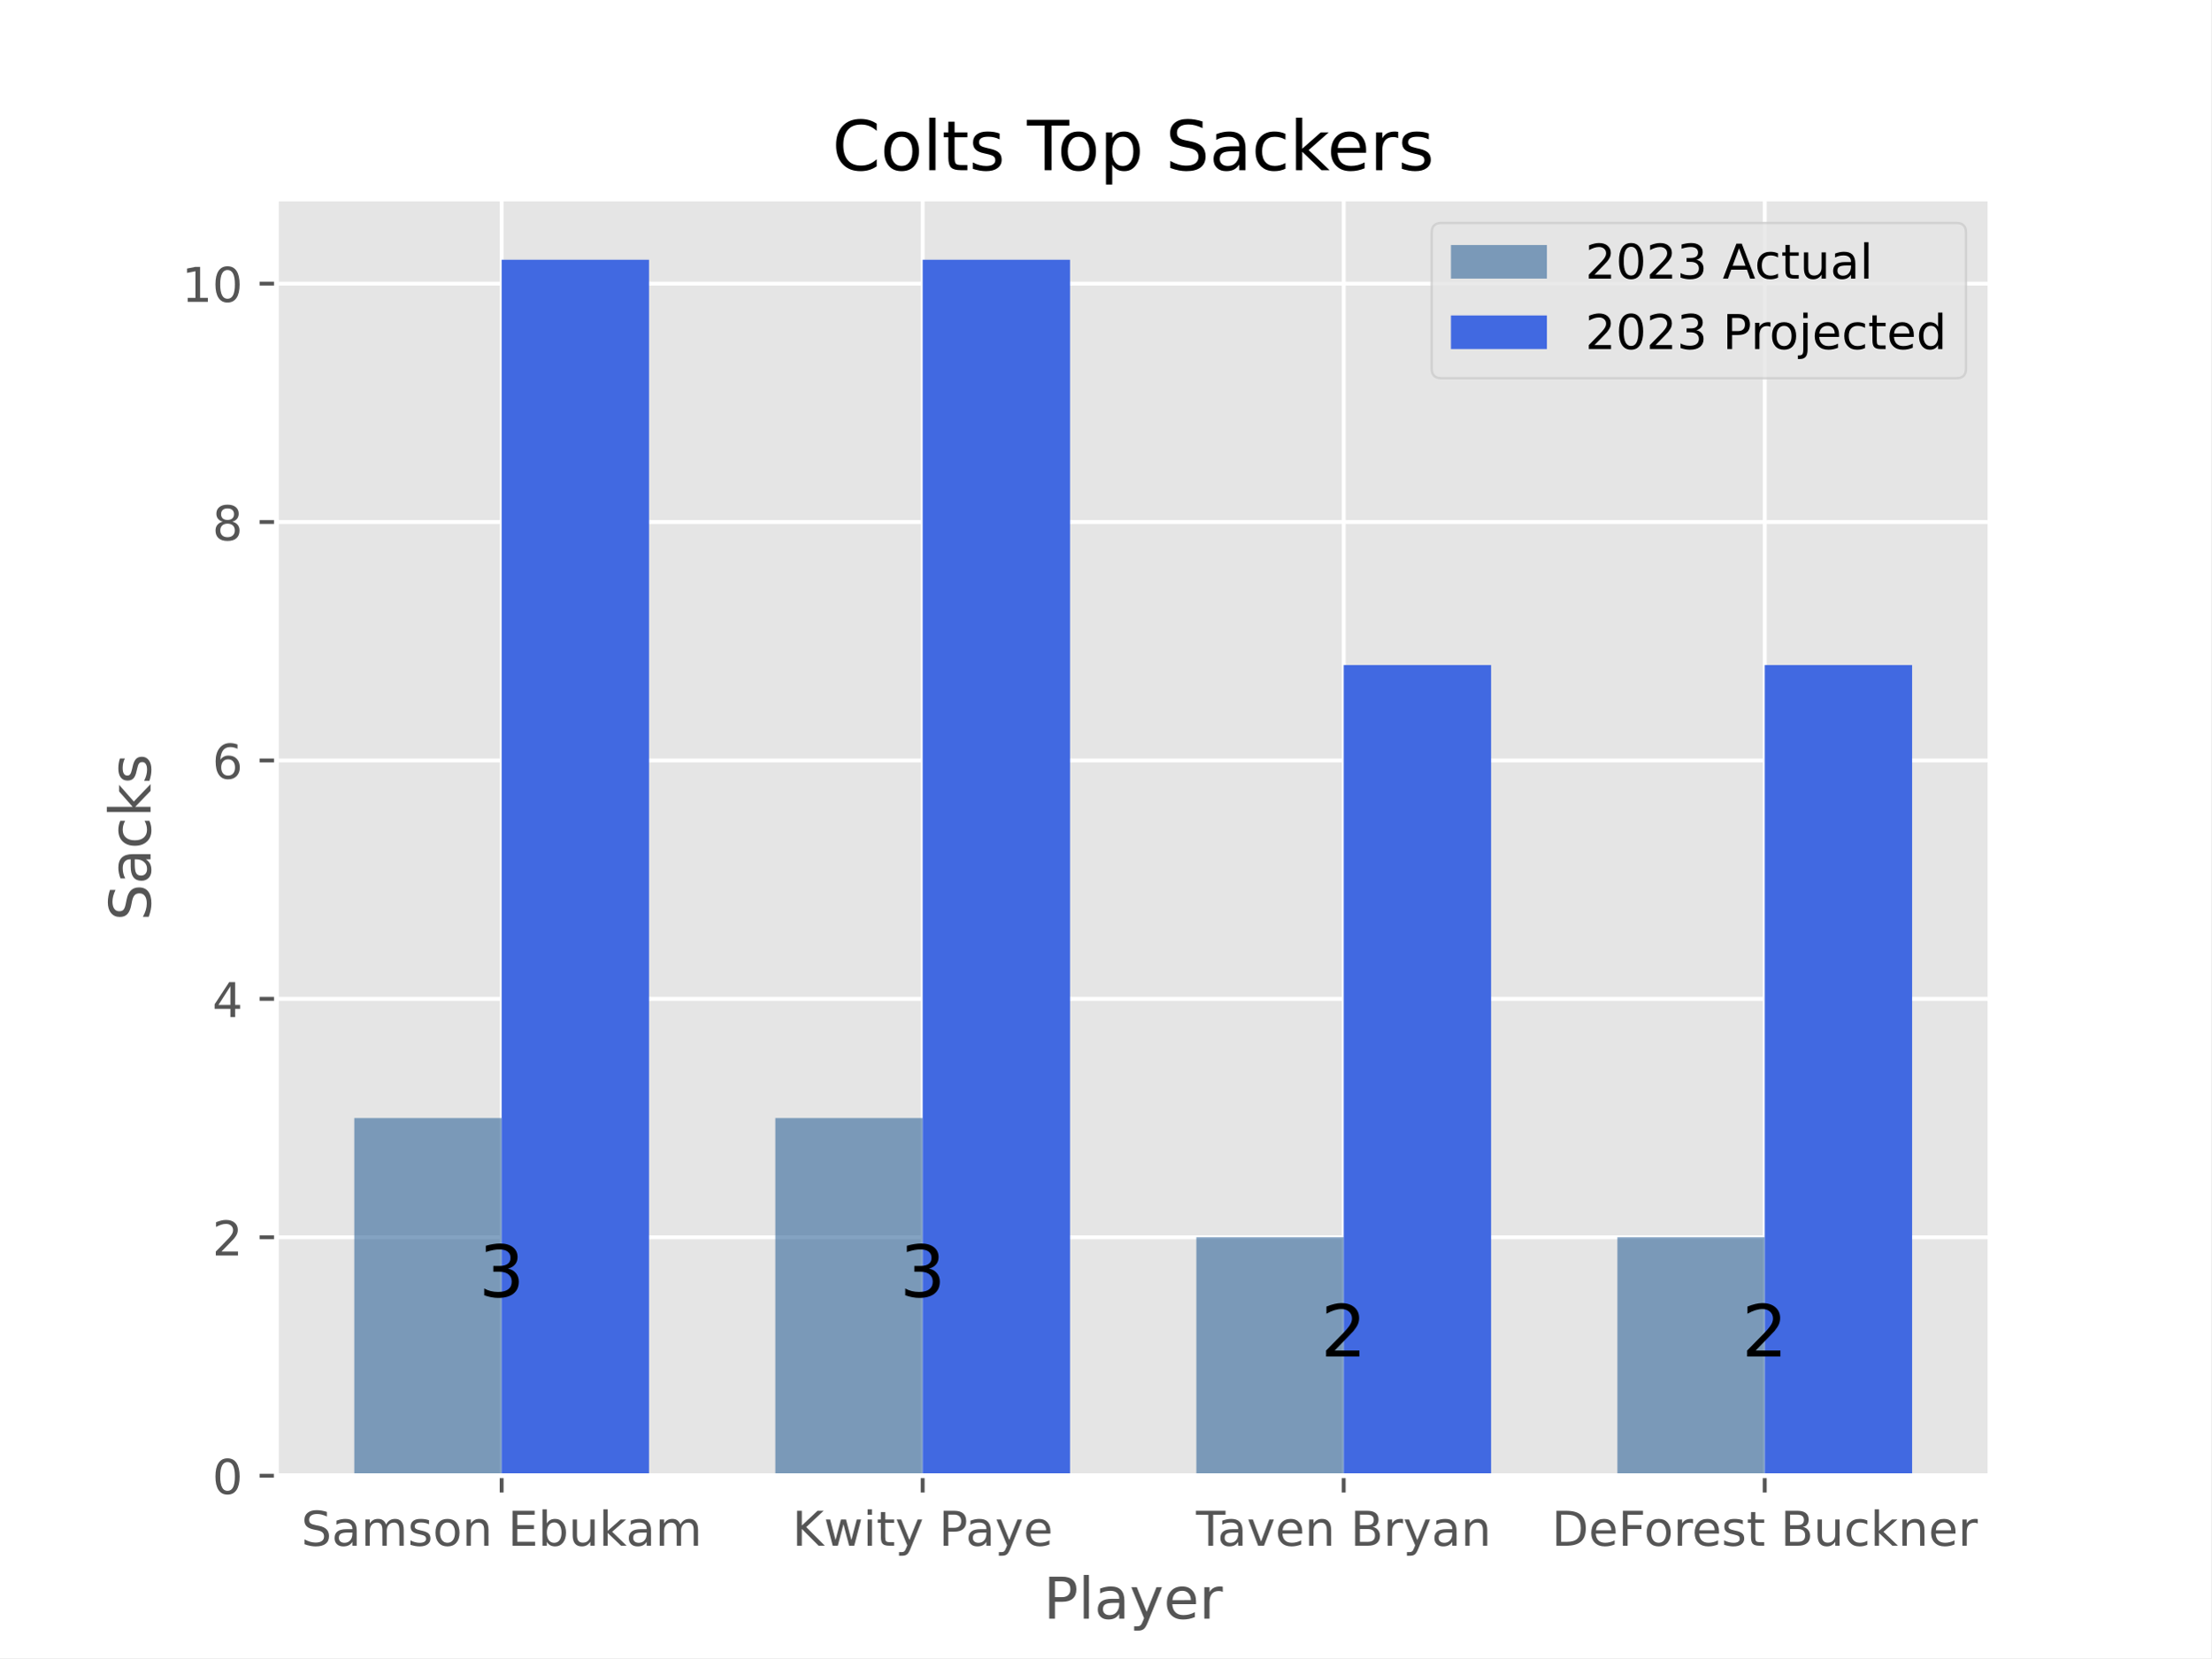
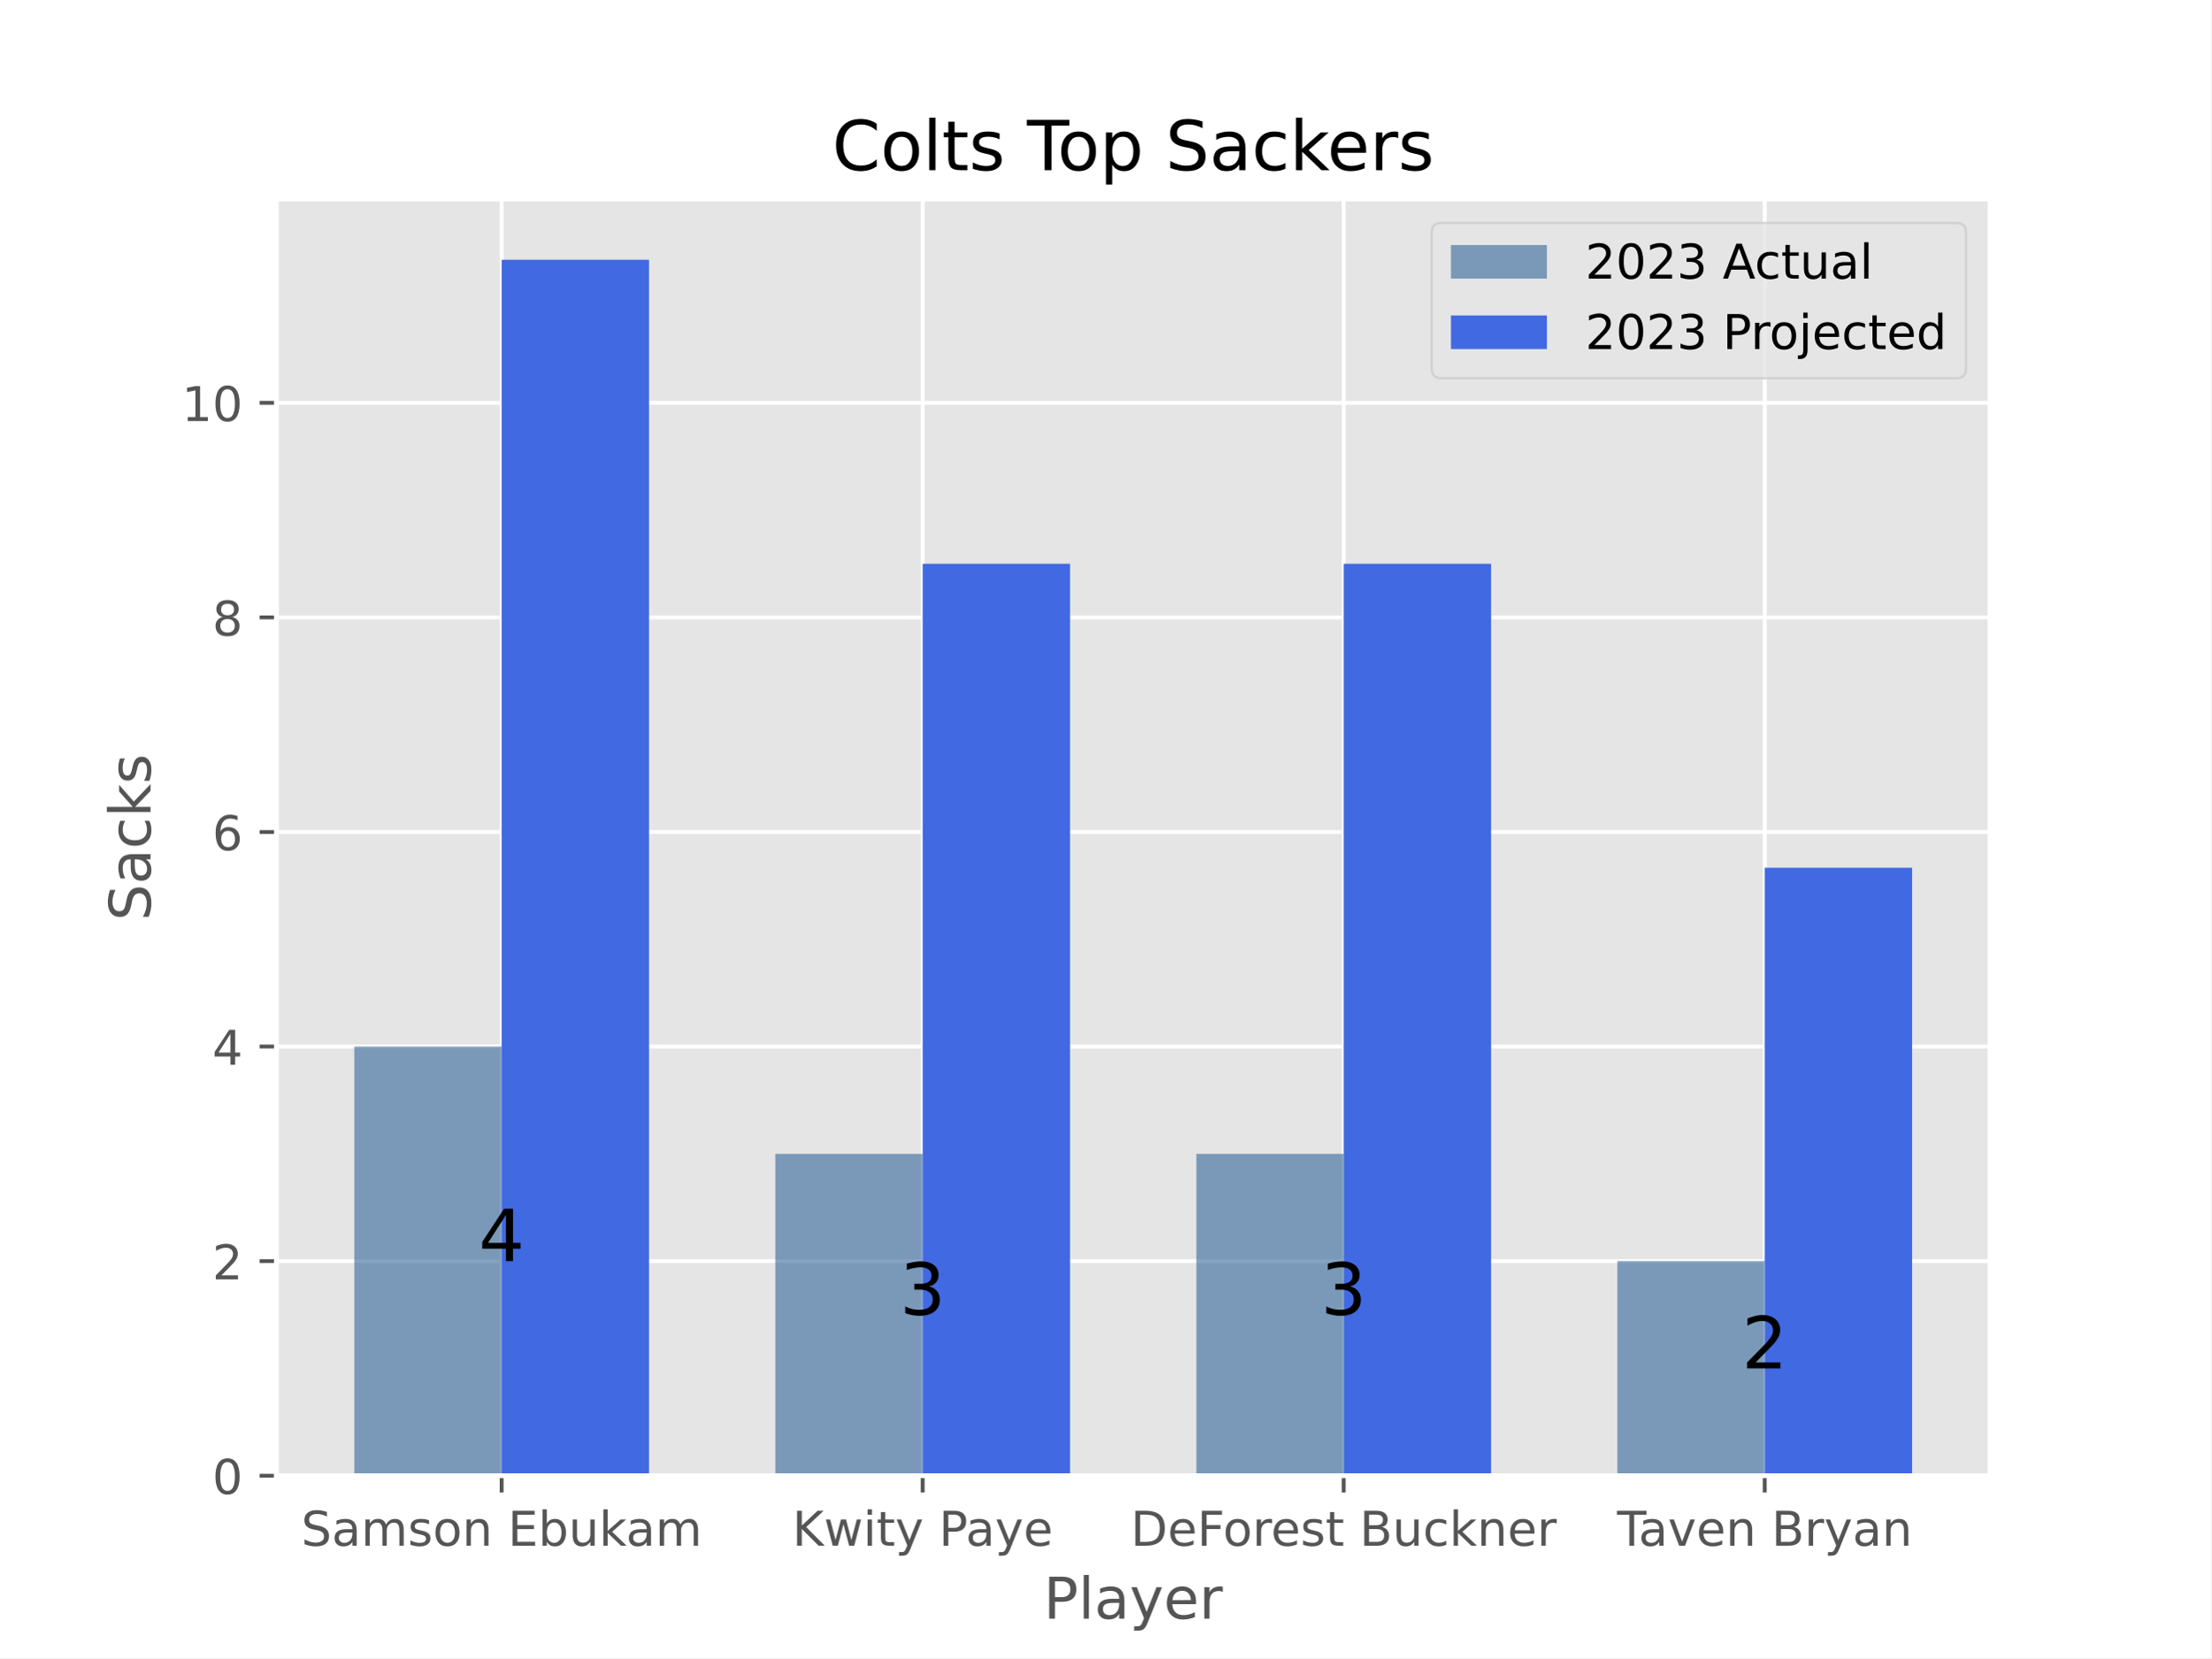
<svg xmlns="http://www.w3.org/2000/svg" xmlns:xlink="http://www.w3.org/1999/xlink" width="460.8pt" height="345.6pt" viewBox="0 0 460.8 345.6" version="1.1">
  <defs>
    <style type="text/css">*{stroke-linejoin: round; stroke-linecap: butt}</style>
  </defs>
  <g id="figure_1">
    <g id="patch_1">
      <path d="M 0 345.6  L 460.8 345.6  L 460.8 0  L 0 0  z " style="fill: #ffffff" />
    </g>
    <g id="axes_1">
      <g id="patch_2">
        <path d="M 57.6 307.584  L 414.72 307.584  L 414.72 41.472  L 57.6 41.472  z " style="fill: #e5e5e5" />
      </g>
      <g id="matplotlib.axis_1">
        <g id="xtick_1">
          <g id="line2d_1">
-             <path d="M 104.543 307.584  L 104.543 41.472  " clip-path="url(#pb3fdcc9209)" style="fill: none; stroke: #ffffff; stroke-width: 0.8; stroke-linecap: square" />
+             <path d="M 104.543 307.584  L 104.543 41.472  " clip-path="url(#pb367592522)" style="fill: none; stroke: #ffffff; stroke-width: 0.8; stroke-linecap: square" />
          </g>
          <g id="line2d_2">
            <defs>
-               <path id="m4e8b3d409a" d="M 0 0  L 0 3.5  " style="stroke: #555555; stroke-width: 0.8" />
+               <path id="m14c371ce91" d="M 0 0  L 0 3.5  " style="stroke: #555555; stroke-width: 0.8" />
            </defs>
            <g>
-               <use xlink:href="#m4e8b3d409a" x="104.543" y="307.584" style="fill: #555555; stroke: #555555; stroke-width: 0.8" />
+               <use xlink:href="#m14c371ce91" x="104.543" y="307.584" style="fill: #555555; stroke: #555555; stroke-width: 0.8" />
            </g>
          </g>
          <g id="text_1">
            <g style="fill: #555555" transform="translate(62.76829 322.1824) scale(0.1 -0.1)">
              <defs>
                <path id="DejaVuSans-53" d="M 3425 4513  L 3425 3897  Q 3066 4069 2747 4153  Q 2428 4238 2131 4238  Q 1616 4238 1336 4038  Q 1056 3838 1056 3469  Q 1056 3159 1242 3001  Q 1428 2844 1947 2747  L 2328 2669  Q 3034 2534 3370 2195  Q 3706 1856 3706 1288  Q 3706 609 3251 259  Q 2797 -91 1919 -91  Q 1588 -91 1214 -16  Q 841 59 441 206  L 441 856  Q 825 641 1194 531  Q 1563 422 1919 422  Q 2459 422 2753 634  Q 3047 847 3047 1241  Q 3047 1584 2836 1778  Q 2625 1972 2144 2069  L 1759 2144  Q 1053 2284 737 2584  Q 422 2884 422 3419  Q 422 4038 858 4394  Q 1294 4750 2059 4750  Q 2388 4750 2728 4690  Q 3069 4631 3425 4513  z " transform="scale(0.015625)" />
                <path id="DejaVuSans-61" d="M 2194 1759  Q 1497 1759 1228 1600  Q 959 1441 959 1056  Q 959 750 1161 570  Q 1363 391 1709 391  Q 2188 391 2477 730  Q 2766 1069 2766 1631  L 2766 1759  L 2194 1759  z M 3341 1997  L 3341 0  L 2766 0  L 2766 531  Q 2569 213 2275 61  Q 1981 -91 1556 -91  Q 1019 -91 701 211  Q 384 513 384 1019  Q 384 1609 779 1909  Q 1175 2209 1959 2209  L 2766 2209  L 2766 2266  Q 2766 2663 2505 2880  Q 2244 3097 1772 3097  Q 1472 3097 1187 3025  Q 903 2953 641 2809  L 641 3341  Q 956 3463 1253 3523  Q 1550 3584 1831 3584  Q 2591 3584 2966 3190  Q 3341 2797 3341 1997  z " transform="scale(0.015625)" />
                <path id="DejaVuSans-6d" d="M 3328 2828  Q 3544 3216 3844 3400  Q 4144 3584 4550 3584  Q 5097 3584 5394 3201  Q 5691 2819 5691 2113  L 5691 0  L 5113 0  L 5113 2094  Q 5113 2597 4934 2840  Q 4756 3084 4391 3084  Q 3944 3084 3684 2787  Q 3425 2491 3425 1978  L 3425 0  L 2847 0  L 2847 2094  Q 2847 2600 2669 2842  Q 2491 3084 2119 3084  Q 1678 3084 1418 2786  Q 1159 2488 1159 1978  L 1159 0  L 581 0  L 581 3500  L 1159 3500  L 1159 2956  Q 1356 3278 1631 3431  Q 1906 3584 2284 3584  Q 2666 3584 2933 3390  Q 3200 3197 3328 2828  z " transform="scale(0.015625)" />
                <path id="DejaVuSans-73" d="M 2834 3397  L 2834 2853  Q 2591 2978 2328 3040  Q 2066 3103 1784 3103  Q 1356 3103 1142 2972  Q 928 2841 928 2578  Q 928 2378 1081 2264  Q 1234 2150 1697 2047  L 1894 2003  Q 2506 1872 2764 1633  Q 3022 1394 3022 966  Q 3022 478 2636 193  Q 2250 -91 1575 -91  Q 1294 -91 989 -36  Q 684 19 347 128  L 347 722  Q 666 556 975 473  Q 1284 391 1588 391  Q 1994 391 2212 530  Q 2431 669 2431 922  Q 2431 1156 2273 1281  Q 2116 1406 1581 1522  L 1381 1569  Q 847 1681 609 1914  Q 372 2147 372 2553  Q 372 3047 722 3315  Q 1072 3584 1716 3584  Q 2034 3584 2315 3537  Q 2597 3491 2834 3397  z " transform="scale(0.015625)" />
                <path id="DejaVuSans-6f" d="M 1959 3097  Q 1497 3097 1228 2736  Q 959 2375 959 1747  Q 959 1119 1226 758  Q 1494 397 1959 397  Q 2419 397 2687 759  Q 2956 1122 2956 1747  Q 2956 2369 2687 2733  Q 2419 3097 1959 3097  z M 1959 3584  Q 2709 3584 3137 3096  Q 3566 2609 3566 1747  Q 3566 888 3137 398  Q 2709 -91 1959 -91  Q 1206 -91 779 398  Q 353 888 353 1747  Q 353 2609 779 3096  Q 1206 3584 1959 3584  z " transform="scale(0.015625)" />
                <path id="DejaVuSans-6e" d="M 3513 2113  L 3513 0  L 2938 0  L 2938 2094  Q 2938 2591 2744 2837  Q 2550 3084 2163 3084  Q 1697 3084 1428 2787  Q 1159 2491 1159 1978  L 1159 0  L 581 0  L 581 3500  L 1159 3500  L 1159 2956  Q 1366 3272 1645 3428  Q 1925 3584 2291 3584  Q 2894 3584 3203 3211  Q 3513 2838 3513 2113  z " transform="scale(0.015625)" />
                <path id="DejaVuSans-20" transform="scale(0.015625)" />
                <path id="DejaVuSans-45" d="M 628 4666  L 3578 4666  L 3578 4134  L 1259 4134  L 1259 2753  L 3481 2753  L 3481 2222  L 1259 2222  L 1259 531  L 3634 531  L 3634 0  L 628 0  L 628 4666  z " transform="scale(0.015625)" />
                <path id="DejaVuSans-62" d="M 3116 1747  Q 3116 2381 2855 2742  Q 2594 3103 2138 3103  Q 1681 3103 1420 2742  Q 1159 2381 1159 1747  Q 1159 1113 1420 752  Q 1681 391 2138 391  Q 2594 391 2855 752  Q 3116 1113 3116 1747  z M 1159 2969  Q 1341 3281 1617 3432  Q 1894 3584 2278 3584  Q 2916 3584 3314 3078  Q 3713 2572 3713 1747  Q 3713 922 3314 415  Q 2916 -91 2278 -91  Q 1894 -91 1617 61  Q 1341 213 1159 525  L 1159 0  L 581 0  L 581 4863  L 1159 4863  L 1159 2969  z " transform="scale(0.015625)" />
                <path id="DejaVuSans-75" d="M 544 1381  L 544 3500  L 1119 3500  L 1119 1403  Q 1119 906 1312 657  Q 1506 409 1894 409  Q 2359 409 2629 706  Q 2900 1003 2900 1516  L 2900 3500  L 3475 3500  L 3475 0  L 2900 0  L 2900 538  Q 2691 219 2414 64  Q 2138 -91 1772 -91  Q 1169 -91 856 284  Q 544 659 544 1381  z M 1991 3584  L 1991 3584  z " transform="scale(0.015625)" />
                <path id="DejaVuSans-6b" d="M 581 4863  L 1159 4863  L 1159 1991  L 2875 3500  L 3609 3500  L 1753 1863  L 3688 0  L 2938 0  L 1159 1709  L 1159 0  L 581 0  L 581 4863  z " transform="scale(0.015625)" />
              </defs>
              <use xlink:href="#DejaVuSans-53" />
              <use xlink:href="#DejaVuSans-61" x="63.477" />
              <use xlink:href="#DejaVuSans-6d" x="124.756" />
              <use xlink:href="#DejaVuSans-73" x="222.168" />
              <use xlink:href="#DejaVuSans-6f" x="274.268" />
              <use xlink:href="#DejaVuSans-6e" x="335.449" />
              <use xlink:href="#DejaVuSans-20" x="398.828" />
              <use xlink:href="#DejaVuSans-45" x="430.615" />
              <use xlink:href="#DejaVuSans-62" x="493.799" />
              <use xlink:href="#DejaVuSans-75" x="557.275" />
              <use xlink:href="#DejaVuSans-6b" x="620.654" />
              <use xlink:href="#DejaVuSans-61" x="676.814" />
              <use xlink:href="#DejaVuSans-6d" x="738.094" />
            </g>
          </g>
        </g>
        <g id="xtick_2">
          <g id="line2d_3">
-             <path d="M 192.288 307.584  L 192.288 41.472  " clip-path="url(#pb3fdcc9209)" style="fill: none; stroke: #ffffff; stroke-width: 0.8; stroke-linecap: square" />
+             <path d="M 192.288 307.584  L 192.288 41.472  " clip-path="url(#pb367592522)" style="fill: none; stroke: #ffffff; stroke-width: 0.8; stroke-linecap: square" />
          </g>
          <g id="line2d_4">
            <g>
-               <use xlink:href="#m4e8b3d409a" x="192.288" y="307.584" style="fill: #555555; stroke: #555555; stroke-width: 0.8" />
+               <use xlink:href="#m14c371ce91" x="192.288" y="307.584" style="fill: #555555; stroke: #555555; stroke-width: 0.8" />
            </g>
          </g>
          <g id="text_2">
            <g style="fill: #555555" transform="translate(165.1323 322.1824) scale(0.1 -0.1)">
              <defs>
                <path id="DejaVuSans-4b" d="M 628 4666  L 1259 4666  L 1259 2694  L 3353 4666  L 4166 4666  L 1850 2491  L 4331 0  L 3500 0  L 1259 2247  L 1259 0  L 628 0  L 628 4666  z " transform="scale(0.015625)" />
                <path id="DejaVuSans-77" d="M 269 3500  L 844 3500  L 1563 769  L 2278 3500  L 2956 3500  L 3675 769  L 4391 3500  L 4966 3500  L 4050 0  L 3372 0  L 2619 2869  L 1863 0  L 1184 0  L 269 3500  z " transform="scale(0.015625)" />
                <path id="DejaVuSans-69" d="M 603 3500  L 1178 3500  L 1178 0  L 603 0  L 603 3500  z M 603 4863  L 1178 4863  L 1178 4134  L 603 4134  L 603 4863  z " transform="scale(0.015625)" />
                <path id="DejaVuSans-74" d="M 1172 4494  L 1172 3500  L 2356 3500  L 2356 3053  L 1172 3053  L 1172 1153  Q 1172 725 1289 603  Q 1406 481 1766 481  L 2356 481  L 2356 0  L 1766 0  Q 1100 0 847 248  Q 594 497 594 1153  L 594 3053  L 172 3053  L 172 3500  L 594 3500  L 594 4494  L 1172 4494  z " transform="scale(0.015625)" />
                <path id="DejaVuSans-79" d="M 2059 -325  Q 1816 -950 1584 -1140  Q 1353 -1331 966 -1331  L 506 -1331  L 506 -850  L 844 -850  Q 1081 -850 1212 -737  Q 1344 -625 1503 -206  L 1606 56  L 191 3500  L 800 3500  L 1894 763  L 2988 3500  L 3597 3500  L 2059 -325  z " transform="scale(0.015625)" />
                <path id="DejaVuSans-50" d="M 1259 4147  L 1259 2394  L 2053 2394  Q 2494 2394 2734 2622  Q 2975 2850 2975 3272  Q 2975 3691 2734 3919  Q 2494 4147 2053 4147  L 1259 4147  z M 628 4666  L 2053 4666  Q 2838 4666 3239 4311  Q 3641 3956 3641 3272  Q 3641 2581 3239 2228  Q 2838 1875 2053 1875  L 1259 1875  L 1259 0  L 628 0  L 628 4666  z " transform="scale(0.015625)" />
                <path id="DejaVuSans-65" d="M 3597 1894  L 3597 1613  L 953 1613  Q 991 1019 1311 708  Q 1631 397 2203 397  Q 2534 397 2845 478  Q 3156 559 3463 722  L 3463 178  Q 3153 47 2828 -22  Q 2503 -91 2169 -91  Q 1331 -91 842 396  Q 353 884 353 1716  Q 353 2575 817 3079  Q 1281 3584 2069 3584  Q 2775 3584 3186 3129  Q 3597 2675 3597 1894  z M 3022 2063  Q 3016 2534 2758 2815  Q 2500 3097 2075 3097  Q 1594 3097 1305 2825  Q 1016 2553 972 2059  L 3022 2063  z " transform="scale(0.015625)" />
              </defs>
              <use xlink:href="#DejaVuSans-4b" />
              <use xlink:href="#DejaVuSans-77" x="65.576" />
              <use xlink:href="#DejaVuSans-69" x="147.363" />
              <use xlink:href="#DejaVuSans-74" x="175.146" />
              <use xlink:href="#DejaVuSans-79" x="214.355" />
              <use xlink:href="#DejaVuSans-20" x="273.535" />
              <use xlink:href="#DejaVuSans-50" x="305.322" />
              <use xlink:href="#DejaVuSans-61" x="361.125" />
              <use xlink:href="#DejaVuSans-79" x="422.404" />
              <use xlink:href="#DejaVuSans-65" x="481.584" />
            </g>
          </g>
        </g>
        <g id="xtick_3">
          <g id="line2d_5">
-             <path d="M 280.032 307.584  L 280.032 41.472  " clip-path="url(#pb3fdcc9209)" style="fill: none; stroke: #ffffff; stroke-width: 0.8; stroke-linecap: square" />
+             <path d="M 280.032 307.584  L 280.032 41.472  " clip-path="url(#pb367592522)" style="fill: none; stroke: #ffffff; stroke-width: 0.8; stroke-linecap: square" />
          </g>
          <g id="line2d_6">
            <g>
-               <use xlink:href="#m4e8b3d409a" x="280.032" y="307.584" style="fill: #555555; stroke: #555555; stroke-width: 0.8" />
+               <use xlink:href="#m14c371ce91" x="280.032" y="307.584" style="fill: #555555; stroke: #555555; stroke-width: 0.8" />
            </g>
          </g>
          <g id="text_3">
-             <g style="fill: #555555" transform="translate(249.2674 322.1824) scale(0.1 -0.1)">
-               <defs>
-                 <path id="DejaVuSans-54" d="M -19 4666  L 3928 4666  L 3928 4134  L 2272 4134  L 2272 0  L 1638 0  L 1638 4134  L -19 4134  L -19 4666  z " transform="scale(0.015625)" />
-                 <path id="DejaVuSans-76" d="M 191 3500  L 800 3500  L 1894 563  L 2988 3500  L 3597 3500  L 2284 0  L 1503 0  L 191 3500  z " transform="scale(0.015625)" />
-                 <path id="DejaVuSans-42" d="M 1259 2228  L 1259 519  L 2272 519  Q 2781 519 3026 730  Q 3272 941 3272 1375  Q 3272 1813 3026 2020  Q 2781 2228 2272 2228  L 1259 2228  z M 1259 4147  L 1259 2741  L 2194 2741  Q 2656 2741 2882 2914  Q 3109 3088 3109 3444  Q 3109 3797 2882 3972  Q 2656 4147 2194 4147  L 1259 4147  z M 628 4666  L 2241 4666  Q 2963 4666 3353 4366  Q 3744 4066 3744 3513  Q 3744 3084 3544 2831  Q 3344 2578 2956 2516  Q 3422 2416 3680 2098  Q 3938 1781 3938 1306  Q 3938 681 3513 340  Q 3088 0 2303 0  L 628 0  L 628 4666  z " transform="scale(0.015625)" />
-                 <path id="DejaVuSans-72" d="M 2631 2963  Q 2534 3019 2420 3045  Q 2306 3072 2169 3072  Q 1681 3072 1420 2755  Q 1159 2438 1159 1844  L 1159 0  L 581 0  L 581 3500  L 1159 3500  L 1159 2956  Q 1341 3275 1631 3429  Q 1922 3584 2338 3584  Q 2397 3584 2469 3576  Q 2541 3569 2628 3553  L 2631 2963  z " transform="scale(0.015625)" />
-               </defs>
-               <use xlink:href="#DejaVuSans-54" />
-               <use xlink:href="#DejaVuSans-61" x="44.584" />
-               <use xlink:href="#DejaVuSans-76" x="105.863" />
-               <use xlink:href="#DejaVuSans-65" x="165.043" />
-               <use xlink:href="#DejaVuSans-6e" x="226.566" />
-               <use xlink:href="#DejaVuSans-20" x="289.945" />
-               <use xlink:href="#DejaVuSans-42" x="321.732" />
-               <use xlink:href="#DejaVuSans-72" x="390.336" />
-               <use xlink:href="#DejaVuSans-79" x="431.449" />
-               <use xlink:href="#DejaVuSans-61" x="490.629" />
-               <use xlink:href="#DejaVuSans-6e" x="551.908" />
-             </g>
-           </g>
-         </g>
-         <g id="xtick_4">
-           <g id="line2d_7">
-             <path d="M 367.777 307.584  L 367.777 41.472  " clip-path="url(#pb3fdcc9209)" style="fill: none; stroke: #ffffff; stroke-width: 0.8; stroke-linecap: square" />
-           </g>
-           <g id="line2d_8">
-             <g>
-               <use xlink:href="#m4e8b3d409a" x="367.777" y="307.584" style="fill: #555555; stroke: #555555; stroke-width: 0.8" />
-             </g>
-           </g>
-           <g id="text_4">
-             <g style="fill: #555555" transform="translate(323.3783 322.1824) scale(0.1 -0.1)">
+             <g style="fill: #555555" transform="translate(235.6338 322.1824) scale(0.1 -0.1)">
              <defs>
                <path id="DejaVuSans-44" d="M 1259 4147  L 1259 519  L 2022 519  Q 2988 519 3436 956  Q 3884 1394 3884 2338  Q 3884 3275 3436 3711  Q 2988 4147 2022 4147  L 1259 4147  z M 628 4666  L 1925 4666  Q 3281 4666 3915 4102  Q 4550 3538 4550 2338  Q 4550 1131 3912 565  Q 3275 0 1925 0  L 628 0  L 628 4666  z " transform="scale(0.015625)" />
                <path id="DejaVuSans-46" d="M 628 4666  L 3309 4666  L 3309 4134  L 1259 4134  L 1259 2759  L 3109 2759  L 3109 2228  L 1259 2228  L 1259 0  L 628 0  L 628 4666  z " transform="scale(0.015625)" />
+                 <path id="DejaVuSans-72" d="M 2631 2963  Q 2534 3019 2420 3045  Q 2306 3072 2169 3072  Q 1681 3072 1420 2755  Q 1159 2438 1159 1844  L 1159 0  L 581 0  L 581 3500  L 1159 3500  L 1159 2956  Q 1341 3275 1631 3429  Q 1922 3584 2338 3584  Q 2397 3584 2469 3576  Q 2541 3569 2628 3553  L 2631 2963  z " transform="scale(0.015625)" />
+                 <path id="DejaVuSans-42" d="M 1259 2228  L 1259 519  L 2272 519  Q 2781 519 3026 730  Q 3272 941 3272 1375  Q 3272 1813 3026 2020  Q 2781 2228 2272 2228  L 1259 2228  z M 1259 4147  L 1259 2741  L 2194 2741  Q 2656 2741 2882 2914  Q 3109 3088 3109 3444  Q 3109 3797 2882 3972  Q 2656 4147 2194 4147  L 1259 4147  z M 628 4666  L 2241 4666  Q 2963 4666 3353 4366  Q 3744 4066 3744 3513  Q 3744 3084 3544 2831  Q 3344 2578 2956 2516  Q 3422 2416 3680 2098  Q 3938 1781 3938 1306  Q 3938 681 3513 340  Q 3088 0 2303 0  L 628 0  L 628 4666  z " transform="scale(0.015625)" />
                <path id="DejaVuSans-63" d="M 3122 3366  L 3122 2828  Q 2878 2963 2633 3030  Q 2388 3097 2138 3097  Q 1578 3097 1268 2742  Q 959 2388 959 1747  Q 959 1106 1268 751  Q 1578 397 2138 397  Q 2388 397 2633 464  Q 2878 531 3122 666  L 3122 134  Q 2881 22 2623 -34  Q 2366 -91 2075 -91  Q 1284 -91 818 406  Q 353 903 353 1747  Q 353 2603 823 3093  Q 1294 3584 2113 3584  Q 2378 3584 2631 3529  Q 2884 3475 3122 3366  z " transform="scale(0.015625)" />
              </defs>
              <use xlink:href="#DejaVuSans-44" />
              <use xlink:href="#DejaVuSans-65" x="77.002" />
              <use xlink:href="#DejaVuSans-46" x="138.525" />
              <use xlink:href="#DejaVuSans-6f" x="192.42" />
              <use xlink:href="#DejaVuSans-72" x="253.602" />
              <use xlink:href="#DejaVuSans-65" x="292.465" />
              <use xlink:href="#DejaVuSans-73" x="353.988" />
              <use xlink:href="#DejaVuSans-74" x="406.088" />
              <use xlink:href="#DejaVuSans-20" x="445.297" />
              <use xlink:href="#DejaVuSans-42" x="477.084" />
              <use xlink:href="#DejaVuSans-75" x="545.688" />
              <use xlink:href="#DejaVuSans-63" x="609.066" />
              <use xlink:href="#DejaVuSans-6b" x="664.047" />
              <use xlink:href="#DejaVuSans-6e" x="721.957" />
              <use xlink:href="#DejaVuSans-65" x="785.336" />
              <use xlink:href="#DejaVuSans-72" x="846.859" />
            </g>
          </g>
        </g>
+         <g id="xtick_4">
+           <g id="line2d_7">
+             <path d="M 367.777 307.584  L 367.777 41.472  " clip-path="url(#pb367592522)" style="fill: none; stroke: #ffffff; stroke-width: 0.8; stroke-linecap: square" />
+           </g>
+           <g id="line2d_8">
+             <g>
+               <use xlink:href="#m14c371ce91" x="367.777" y="307.584" style="fill: #555555; stroke: #555555; stroke-width: 0.8" />
+             </g>
+           </g>
+           <g id="text_4">
+             <g style="fill: #555555" transform="translate(337.0119 322.1824) scale(0.1 -0.1)">
+               <defs>
+                 <path id="DejaVuSans-54" d="M -19 4666  L 3928 4666  L 3928 4134  L 2272 4134  L 2272 0  L 1638 0  L 1638 4134  L -19 4134  L -19 4666  z " transform="scale(0.015625)" />
+                 <path id="DejaVuSans-76" d="M 191 3500  L 800 3500  L 1894 563  L 2988 3500  L 3597 3500  L 2284 0  L 1503 0  L 191 3500  z " transform="scale(0.015625)" />
+               </defs>
+               <use xlink:href="#DejaVuSans-54" />
+               <use xlink:href="#DejaVuSans-61" x="44.584" />
+               <use xlink:href="#DejaVuSans-76" x="105.863" />
+               <use xlink:href="#DejaVuSans-65" x="165.043" />
+               <use xlink:href="#DejaVuSans-6e" x="226.566" />
+               <use xlink:href="#DejaVuSans-20" x="289.945" />
+               <use xlink:href="#DejaVuSans-42" x="321.732" />
+               <use xlink:href="#DejaVuSans-72" x="390.336" />
+               <use xlink:href="#DejaVuSans-79" x="431.449" />
+               <use xlink:href="#DejaVuSans-61" x="490.629" />
+               <use xlink:href="#DejaVuSans-6e" x="551.908" />
+             </g>
+           </g>
+         </g>
        <g id="text_5">
          <g style="fill: #555555" transform="translate(217.4888 337.3802) scale(0.12 -0.12)">
            <defs>
              <path id="DejaVuSans-6c" d="M 603 4863  L 1178 4863  L 1178 0  L 603 0  L 603 4863  z " transform="scale(0.015625)" />
            </defs>
            <use xlink:href="#DejaVuSans-50" />
            <use xlink:href="#DejaVuSans-6c" x="60.303" />
            <use xlink:href="#DejaVuSans-61" x="88.086" />
            <use xlink:href="#DejaVuSans-79" x="149.365" />
            <use xlink:href="#DejaVuSans-65" x="208.545" />
            <use xlink:href="#DejaVuSans-72" x="270.068" />
          </g>
        </g>
      </g>
      <g id="matplotlib.axis_2">
        <g id="ytick_1">
          <g id="line2d_9">
-             <path d="M 57.6 307.584  L 414.72 307.584  " clip-path="url(#pb3fdcc9209)" style="fill: none; stroke: #ffffff; stroke-width: 0.8; stroke-linecap: square" />
+             <path d="M 57.6 307.584  L 414.72 307.584  " clip-path="url(#pb367592522)" style="fill: none; stroke: #ffffff; stroke-width: 0.8; stroke-linecap: square" />
          </g>
          <g id="line2d_10">
            <defs>
-               <path id="m212c11db3d" d="M 0 0  L -3.5 0  " style="stroke: #555555; stroke-width: 0.8" />
+               <path id="m2f7784d920" d="M 0 0  L -3.5 0  " style="stroke: #555555; stroke-width: 0.8" />
            </defs>
            <g>
-               <use xlink:href="#m212c11db3d" x="57.6" y="307.584" style="fill: #555555; stroke: #555555; stroke-width: 0.8" />
+               <use xlink:href="#m2f7784d920" x="57.6" y="307.584" style="fill: #555555; stroke: #555555; stroke-width: 0.8" />
            </g>
          </g>
          <g id="text_6">
            <g style="fill: #555555" transform="translate(44.2375 311.3832) scale(0.1 -0.1)">
              <defs>
                <path id="DejaVuSans-30" d="M 2034 4250  Q 1547 4250 1301 3770  Q 1056 3291 1056 2328  Q 1056 1369 1301 889  Q 1547 409 2034 409  Q 2525 409 2770 889  Q 3016 1369 3016 2328  Q 3016 3291 2770 3770  Q 2525 4250 2034 4250  z M 2034 4750  Q 2819 4750 3233 4129  Q 3647 3509 3647 2328  Q 3647 1150 3233 529  Q 2819 -91 2034 -91  Q 1250 -91 836 529  Q 422 1150 422 2328  Q 422 3509 836 4129  Q 1250 4750 2034 4750  z " transform="scale(0.015625)" />
              </defs>
              <use xlink:href="#DejaVuSans-30" />
            </g>
          </g>
        </g>
        <g id="ytick_2">
          <g id="line2d_11">
-             <path d="M 57.6 257.89  L 414.72 257.89  " clip-path="url(#pb3fdcc9209)" style="fill: none; stroke: #ffffff; stroke-width: 0.8; stroke-linecap: square" />
+             <path d="M 57.6 262.859  L 414.72 262.859  " clip-path="url(#pb367592522)" style="fill: none; stroke: #ffffff; stroke-width: 0.8; stroke-linecap: square" />
          </g>
          <g id="line2d_12">
            <g>
-               <use xlink:href="#m212c11db3d" x="57.6" y="257.89" style="fill: #555555; stroke: #555555; stroke-width: 0.8" />
+               <use xlink:href="#m2f7784d920" x="57.6" y="262.859" style="fill: #555555; stroke: #555555; stroke-width: 0.8" />
            </g>
          </g>
          <g id="text_7">
-             <g style="fill: #555555" transform="translate(44.2375 261.6891) scale(0.1 -0.1)">
+             <g style="fill: #555555" transform="translate(44.2375 266.6585) scale(0.1 -0.1)">
              <defs>
                <path id="DejaVuSans-32" d="M 1228 531  L 3431 531  L 3431 0  L 469 0  L 469 531  Q 828 903 1448 1529  Q 2069 2156 2228 2338  Q 2531 2678 2651 2914  Q 2772 3150 2772 3378  Q 2772 3750 2511 3984  Q 2250 4219 1831 4219  Q 1534 4219 1204 4116  Q 875 4013 500 3803  L 500 4441  Q 881 4594 1212 4672  Q 1544 4750 1819 4750  Q 2544 4750 2975 4387  Q 3406 4025 3406 3419  Q 3406 3131 3298 2873  Q 3191 2616 2906 2266  Q 2828 2175 2409 1742  Q 1991 1309 1228 531  z " transform="scale(0.015625)" />
              </defs>
              <use xlink:href="#DejaVuSans-32" />
            </g>
          </g>
        </g>
        <g id="ytick_3">
          <g id="line2d_13">
-             <path d="M 57.6 208.196  L 414.72 208.196  " clip-path="url(#pb3fdcc9209)" style="fill: none; stroke: #ffffff; stroke-width: 0.8; stroke-linecap: square" />
+             <path d="M 57.6 218.135  L 414.72 218.135  " clip-path="url(#pb367592522)" style="fill: none; stroke: #ffffff; stroke-width: 0.8; stroke-linecap: square" />
          </g>
          <g id="line2d_14">
            <g>
-               <use xlink:href="#m212c11db3d" x="57.6" y="208.196" style="fill: #555555; stroke: #555555; stroke-width: 0.8" />
+               <use xlink:href="#m2f7784d920" x="57.6" y="218.135" style="fill: #555555; stroke: #555555; stroke-width: 0.8" />
            </g>
          </g>
          <g id="text_8">
-             <g style="fill: #555555" transform="translate(44.2375 211.995) scale(0.1 -0.1)">
+             <g style="fill: #555555" transform="translate(44.2375 221.9338) scale(0.1 -0.1)">
              <defs>
                <path id="DejaVuSans-34" d="M 2419 4116  L 825 1625  L 2419 1625  L 2419 4116  z M 2253 4666  L 3047 4666  L 3047 1625  L 3713 1625  L 3713 1100  L 3047 1100  L 3047 0  L 2419 0  L 2419 1100  L 313 1100  L 313 1709  L 2253 4666  z " transform="scale(0.015625)" />
              </defs>
              <use xlink:href="#DejaVuSans-34" />
            </g>
          </g>
        </g>
        <g id="ytick_4">
          <g id="line2d_15">
-             <path d="M 57.6 158.502  L 414.72 158.502  " clip-path="url(#pb3fdcc9209)" style="fill: none; stroke: #ffffff; stroke-width: 0.8; stroke-linecap: square" />
+             <path d="M 57.6 173.41  L 414.72 173.41  " clip-path="url(#pb367592522)" style="fill: none; stroke: #ffffff; stroke-width: 0.8; stroke-linecap: square" />
          </g>
          <g id="line2d_16">
            <g>
-               <use xlink:href="#m212c11db3d" x="57.6" y="158.502" style="fill: #555555; stroke: #555555; stroke-width: 0.8" />
+               <use xlink:href="#m2f7784d920" x="57.6" y="173.41" style="fill: #555555; stroke: #555555; stroke-width: 0.8" />
            </g>
          </g>
          <g id="text_9">
-             <g style="fill: #555555" transform="translate(44.2375 162.3009) scale(0.1 -0.1)">
+             <g style="fill: #555555" transform="translate(44.2375 177.2091) scale(0.1 -0.1)">
              <defs>
                <path id="DejaVuSans-36" d="M 2113 2584  Q 1688 2584 1439 2293  Q 1191 2003 1191 1497  Q 1191 994 1439 701  Q 1688 409 2113 409  Q 2538 409 2786 701  Q 3034 994 3034 1497  Q 3034 2003 2786 2293  Q 2538 2584 2113 2584  z M 3366 4563  L 3366 3988  Q 3128 4100 2886 4159  Q 2644 4219 2406 4219  Q 1781 4219 1451 3797  Q 1122 3375 1075 2522  Q 1259 2794 1537 2939  Q 1816 3084 2150 3084  Q 2853 3084 3261 2657  Q 3669 2231 3669 1497  Q 3669 778 3244 343  Q 2819 -91 2113 -91  Q 1303 -91 875 529  Q 447 1150 447 2328  Q 447 3434 972 4092  Q 1497 4750 2381 4750  Q 2619 4750 2861 4703  Q 3103 4656 3366 4563  z " transform="scale(0.015625)" />
              </defs>
              <use xlink:href="#DejaVuSans-36" />
            </g>
          </g>
        </g>
        <g id="ytick_5">
          <g id="line2d_17">
-             <path d="M 57.6 108.808  L 414.72 108.808  " clip-path="url(#pb3fdcc9209)" style="fill: none; stroke: #ffffff; stroke-width: 0.8; stroke-linecap: square" />
+             <path d="M 57.6 128.685  L 414.72 128.685  " clip-path="url(#pb367592522)" style="fill: none; stroke: #ffffff; stroke-width: 0.8; stroke-linecap: square" />
          </g>
          <g id="line2d_18">
            <g>
-               <use xlink:href="#m212c11db3d" x="57.6" y="108.808" style="fill: #555555; stroke: #555555; stroke-width: 0.8" />
+               <use xlink:href="#m2f7784d920" x="57.6" y="128.685" style="fill: #555555; stroke: #555555; stroke-width: 0.8" />
            </g>
          </g>
          <g id="text_10">
-             <g style="fill: #555555" transform="translate(44.2375 112.6067) scale(0.1 -0.1)">
+             <g style="fill: #555555" transform="translate(44.2375 132.4844) scale(0.1 -0.1)">
              <defs>
                <path id="DejaVuSans-38" d="M 2034 2216  Q 1584 2216 1326 1975  Q 1069 1734 1069 1313  Q 1069 891 1326 650  Q 1584 409 2034 409  Q 2484 409 2743 651  Q 3003 894 3003 1313  Q 3003 1734 2745 1975  Q 2488 2216 2034 2216  z M 1403 2484  Q 997 2584 770 2862  Q 544 3141 544 3541  Q 544 4100 942 4425  Q 1341 4750 2034 4750  Q 2731 4750 3128 4425  Q 3525 4100 3525 3541  Q 3525 3141 3298 2862  Q 3072 2584 2669 2484  Q 3125 2378 3379 2068  Q 3634 1759 3634 1313  Q 3634 634 3220 271  Q 2806 -91 2034 -91  Q 1263 -91 848 271  Q 434 634 434 1313  Q 434 1759 690 2068  Q 947 2378 1403 2484  z M 1172 3481  Q 1172 3119 1398 2916  Q 1625 2713 2034 2713  Q 2441 2713 2670 2916  Q 2900 3119 2900 3481  Q 2900 3844 2670 4047  Q 2441 4250 2034 4250  Q 1625 4250 1398 4047  Q 1172 3844 1172 3481  z " transform="scale(0.015625)" />
              </defs>
              <use xlink:href="#DejaVuSans-38" />
            </g>
          </g>
        </g>
        <g id="ytick_6">
          <g id="line2d_19">
-             <path d="M 57.6 59.113  L 414.72 59.113  " clip-path="url(#pb3fdcc9209)" style="fill: none; stroke: #ffffff; stroke-width: 0.8; stroke-linecap: square" />
+             <path d="M 57.6 83.96  L 414.72 83.96  " clip-path="url(#pb367592522)" style="fill: none; stroke: #ffffff; stroke-width: 0.8; stroke-linecap: square" />
          </g>
          <g id="line2d_20">
            <g>
-               <use xlink:href="#m212c11db3d" x="57.6" y="59.113" style="fill: #555555; stroke: #555555; stroke-width: 0.8" />
+               <use xlink:href="#m2f7784d920" x="57.6" y="83.96" style="fill: #555555; stroke: #555555; stroke-width: 0.8" />
            </g>
          </g>
          <g id="text_11">
-             <g style="fill: #555555" transform="translate(37.875 62.91263) scale(0.1 -0.1)">
+             <g style="fill: #555555" transform="translate(37.875 87.75969) scale(0.1 -0.1)">
              <defs>
                <path id="DejaVuSans-31" d="M 794 531  L 1825 531  L 1825 4091  L 703 3866  L 703 4441  L 1819 4666  L 2450 4666  L 2450 531  L 3481 531  L 3481 0  L 794 0  L 794 531  z " transform="scale(0.015625)" />
              </defs>
              <use xlink:href="#DejaVuSans-31" />
              <use xlink:href="#DejaVuSans-30" x="63.623" />
            </g>
          </g>
        </g>
        <g id="text_12">
          <g style="fill: #555555" transform="translate(31.37937 191.913) rotate(-90) scale(0.12 -0.12)">
            <use xlink:href="#DejaVuSans-53" />
            <use xlink:href="#DejaVuSans-61" x="63.477" />
            <use xlink:href="#DejaVuSans-63" x="124.756" />
            <use xlink:href="#DejaVuSans-6b" x="179.736" />
            <use xlink:href="#DejaVuSans-73" x="237.646" />
          </g>
        </g>
      </g>
      <g id="patch_3">
-         <path d="M 73.833 307.584  L 104.543 307.584  L 104.543 233.043  L 73.833 233.043  z " clip-path="url(#pb3fdcc9209)" style="fill: #336699; fill-opacity: 0.6" />
+         <path d="M 73.833 307.584  L 104.543 307.584  L 104.543 218.135  L 73.833 218.135  z " clip-path="url(#pb367592522)" style="fill: #336699; fill-opacity: 0.6" />
      </g>
      <g id="patch_4">
-         <path d="M 161.577 307.584  L 192.288 307.584  L 192.288 233.043  L 161.577 233.043  z " clip-path="url(#pb3fdcc9209)" style="fill: #336699; fill-opacity: 0.6" />
+         <path d="M 161.577 307.584  L 192.288 307.584  L 192.288 240.497  L 161.577 240.497  z " clip-path="url(#pb367592522)" style="fill: #336699; fill-opacity: 0.6" />
      </g>
      <g id="patch_5">
-         <path d="M 249.322 307.584  L 280.032 307.584  L 280.032 257.89  L 249.322 257.89  z " clip-path="url(#pb3fdcc9209)" style="fill: #336699; fill-opacity: 0.6" />
+         <path d="M 249.322 307.584  L 280.032 307.584  L 280.032 240.497  L 249.322 240.497  z " clip-path="url(#pb367592522)" style="fill: #336699; fill-opacity: 0.6" />
      </g>
      <g id="patch_6">
-         <path d="M 337.066 307.584  L 367.777 307.584  L 367.777 257.89  L 337.066 257.89  z " clip-path="url(#pb3fdcc9209)" style="fill: #336699; fill-opacity: 0.6" />
+         <path d="M 337.066 307.584  L 367.777 307.584  L 367.777 262.859  L 337.066 262.859  z " clip-path="url(#pb367592522)" style="fill: #336699; fill-opacity: 0.6" />
      </g>
      <g id="patch_7">
-         <path d="M 104.543 307.584  L 135.254 307.584  L 135.254 54.144  L 104.543 54.144  z " clip-path="url(#pb3fdcc9209)" style="fill: #4169e1" />
+         <path d="M 104.543 307.584  L 135.254 307.584  L 135.254 54.144  L 104.543 54.144  z " clip-path="url(#pb367592522)" style="fill: #4169e1" />
      </g>
      <g id="patch_8">
-         <path d="M 192.288 307.584  L 222.998 307.584  L 222.998 54.144  L 192.288 54.144  z " clip-path="url(#pb3fdcc9209)" style="fill: #4169e1" />
+         <path d="M 192.288 307.584  L 222.998 307.584  L 222.998 117.504  L 192.288 117.504  z " clip-path="url(#pb367592522)" style="fill: #4169e1" />
      </g>
      <g id="patch_9">
-         <path d="M 280.032 307.584  L 310.743 307.584  L 310.743 138.624  L 280.032 138.624  z " clip-path="url(#pb3fdcc9209)" style="fill: #4169e1" />
+         <path d="M 280.032 307.584  L 310.743 307.584  L 310.743 117.504  L 280.032 117.504  z " clip-path="url(#pb367592522)" style="fill: #4169e1" />
      </g>
      <g id="patch_10">
-         <path d="M 367.777 307.584  L 398.487 307.584  L 398.487 138.624  L 367.777 138.624  z " clip-path="url(#pb3fdcc9209)" style="fill: #4169e1" />
+         <path d="M 367.777 307.584  L 398.487 307.584  L 398.487 180.864  L 367.777 180.864  z " clip-path="url(#pb367592522)" style="fill: #4169e1" />
      </g>
      <g id="patch_11">
        <path d="M 57.6 307.584  L 57.6 41.472  " style="fill: none; stroke: #ffffff; stroke-linejoin: miter; stroke-linecap: square" />
      </g>
      <g id="patch_12">
        <path d="M 414.72 307.584  L 414.72 41.472  " style="fill: none; stroke: #ffffff; stroke-linejoin: miter; stroke-linecap: square" />
      </g>
      <g id="patch_13">
        <path d="M 57.6 307.584  L 414.72 307.584  " style="fill: none; stroke: #ffffff; stroke-linejoin: miter; stroke-linecap: square" />
      </g>
      <g id="patch_14">
        <path d="M 57.6 41.472  L 414.72 41.472  " style="fill: none; stroke: #ffffff; stroke-linejoin: miter; stroke-linecap: square" />
      </g>
      <g id="text_13">
-         <g transform="translate(99.77142 270.3134) scale(0.15 -0.15)">
+         <g transform="translate(99.77142 262.8593) scale(0.15 -0.15)">
+           <use xlink:href="#DejaVuSans-34" />
+         </g>
+       </g>
+       <g id="text_14">
+         <g transform="translate(187.5159 274.0405) scale(0.15 -0.15)">
          <defs>
            <path id="DejaVuSans-33" d="M 2597 2516  Q 3050 2419 3304 2112  Q 3559 1806 3559 1356  Q 3559 666 3084 287  Q 2609 -91 1734 -91  Q 1441 -91 1130 -33  Q 819 25 488 141  L 488 750  Q 750 597 1062 519  Q 1375 441 1716 441  Q 2309 441 2620 675  Q 2931 909 2931 1356  Q 2931 1769 2642 2001  Q 2353 2234 1838 2234  L 1294 2234  L 1294 2753  L 1863 2753  Q 2328 2753 2575 2939  Q 2822 3125 2822 3475  Q 2822 3834 2567 4026  Q 2313 4219 1838 4219  Q 1578 4219 1281 4162  Q 984 4106 628 3988  L 628 4550  Q 988 4650 1302 4700  Q 1616 4750 1894 4750  Q 2613 4750 3031 4423  Q 3450 4097 3450 3541  Q 3450 3153 3228 2886  Q 3006 2619 2597 2516  z " transform="scale(0.015625)" />
          </defs>
          <use xlink:href="#DejaVuSans-33" />
        </g>
      </g>
-       <g id="text_14">
-         <g transform="translate(187.5159 270.3134) scale(0.15 -0.15)">
+       <g id="text_15">
+         <g transform="translate(275.2604 274.0405) scale(0.15 -0.15)">
          <use xlink:href="#DejaVuSans-33" />
        </g>
      </g>
-       <g id="text_15">
-         <g transform="translate(275.2604 282.7369) scale(0.15 -0.15)">
-           <use xlink:href="#DejaVuSans-32" />
-         </g>
-       </g>
      <g id="text_16">
-         <g transform="translate(363.0048 282.7369) scale(0.15 -0.15)">
+         <g transform="translate(363.0048 285.2216) scale(0.15 -0.15)">
          <use xlink:href="#DejaVuSans-32" />
        </g>
      </g>
      <g id="text_17">
        <g transform="translate(173.4356 35.472) scale(0.144 -0.144)">
          <defs>
            <path id="DejaVuSans-43" d="M 4122 4306  L 4122 3641  Q 3803 3938 3442 4084  Q 3081 4231 2675 4231  Q 1875 4231 1450 3742  Q 1025 3253 1025 2328  Q 1025 1406 1450 917  Q 1875 428 2675 428  Q 3081 428 3442 575  Q 3803 722 4122 1019  L 4122 359  Q 3791 134 3420 21  Q 3050 -91 2638 -91  Q 1578 -91 968 557  Q 359 1206 359 2328  Q 359 3453 968 4101  Q 1578 4750 2638 4750  Q 3056 4750 3426 4639  Q 3797 4528 4122 4306  z " transform="scale(0.015625)" />
            <path id="DejaVuSans-70" d="M 1159 525  L 1159 -1331  L 581 -1331  L 581 3500  L 1159 3500  L 1159 2969  Q 1341 3281 1617 3432  Q 1894 3584 2278 3584  Q 2916 3584 3314 3078  Q 3713 2572 3713 1747  Q 3713 922 3314 415  Q 2916 -91 2278 -91  Q 1894 -91 1617 61  Q 1341 213 1159 525  z M 3116 1747  Q 3116 2381 2855 2742  Q 2594 3103 2138 3103  Q 1681 3103 1420 2742  Q 1159 2381 1159 1747  Q 1159 1113 1420 752  Q 1681 391 2138 391  Q 2594 391 2855 752  Q 3116 1113 3116 1747  z " transform="scale(0.015625)" />
          </defs>
          <use xlink:href="#DejaVuSans-43" />
          <use xlink:href="#DejaVuSans-6f" x="69.824" />
          <use xlink:href="#DejaVuSans-6c" x="131.006" />
          <use xlink:href="#DejaVuSans-74" x="158.789" />
          <use xlink:href="#DejaVuSans-73" x="197.998" />
          <use xlink:href="#DejaVuSans-20" x="250.098" />
          <use xlink:href="#DejaVuSans-54" x="281.885" />
          <use xlink:href="#DejaVuSans-6f" x="325.969" />
          <use xlink:href="#DejaVuSans-70" x="387.15" />
          <use xlink:href="#DejaVuSans-20" x="450.627" />
          <use xlink:href="#DejaVuSans-53" x="482.414" />
          <use xlink:href="#DejaVuSans-61" x="545.891" />
          <use xlink:href="#DejaVuSans-63" x="607.17" />
          <use xlink:href="#DejaVuSans-6b" x="662.15" />
          <use xlink:href="#DejaVuSans-65" x="716.436" />
          <use xlink:href="#DejaVuSans-72" x="777.959" />
          <use xlink:href="#DejaVuSans-73" x="819.072" />
        </g>
      </g>
      <g id="legend_1">
        <g id="patch_15">
          <path d="M 300.381 78.828  L 407.72 78.828  Q 409.72 78.828 409.72 76.828  L 409.72 48.472  Q 409.72 46.472 407.72 46.472  L 300.381 46.472  Q 298.381 46.472 298.381 48.472  L 298.381 76.828  Q 298.381 78.828 300.381 78.828  z " style="fill: #e5e5e5; opacity: 0.8; stroke: #cccccc; stroke-width: 0.5; stroke-linejoin: miter" />
        </g>
        <g id="patch_16">
          <path d="M 302.381 58.07  L 322.381 58.07  L 322.381 51.07  L 302.381 51.07  z " style="fill: #336699; fill-opacity: 0.6" />
        </g>
        <g id="text_18">
          <g transform="translate(330.3809 58.07044) scale(0.1 -0.1)">
            <defs>
              <path id="DejaVuSans-41" d="M 2188 4044  L 1331 1722  L 3047 1722  L 2188 4044  z M 1831 4666  L 2547 4666  L 4325 0  L 3669 0  L 3244 1197  L 1141 1197  L 716 0  L 50 0  L 1831 4666  z " transform="scale(0.015625)" />
            </defs>
            <use xlink:href="#DejaVuSans-32" />
            <use xlink:href="#DejaVuSans-30" x="63.623" />
            <use xlink:href="#DejaVuSans-32" x="127.246" />
            <use xlink:href="#DejaVuSans-33" x="190.869" />
            <use xlink:href="#DejaVuSans-20" x="254.492" />
            <use xlink:href="#DejaVuSans-41" x="286.279" />
            <use xlink:href="#DejaVuSans-63" x="352.938" />
            <use xlink:href="#DejaVuSans-74" x="407.918" />
            <use xlink:href="#DejaVuSans-75" x="447.127" />
            <use xlink:href="#DejaVuSans-61" x="510.506" />
            <use xlink:href="#DejaVuSans-6c" x="571.785" />
          </g>
        </g>
        <g id="patch_17">
          <path d="M 302.381 72.749  L 322.381 72.749  L 322.381 65.749  L 302.381 65.749  z " style="fill: #4169e1" />
        </g>
        <g id="text_19">
          <g transform="translate(330.3809 72.74856) scale(0.1 -0.1)">
            <defs>
              <path id="DejaVuSans-6a" d="M 603 3500  L 1178 3500  L 1178 -63  Q 1178 -731 923 -1031  Q 669 -1331 103 -1331  L -116 -1331  L -116 -844  L 38 -844  Q 366 -844 484 -692  Q 603 -541 603 -63  L 603 3500  z M 603 4863  L 1178 4863  L 1178 4134  L 603 4134  L 603 4863  z " transform="scale(0.015625)" />
              <path id="DejaVuSans-64" d="M 2906 2969  L 2906 4863  L 3481 4863  L 3481 0  L 2906 0  L 2906 525  Q 2725 213 2448 61  Q 2172 -91 1784 -91  Q 1150 -91 751 415  Q 353 922 353 1747  Q 353 2572 751 3078  Q 1150 3584 1784 3584  Q 2172 3584 2448 3432  Q 2725 3281 2906 2969  z M 947 1747  Q 947 1113 1208 752  Q 1469 391 1925 391  Q 2381 391 2643 752  Q 2906 1113 2906 1747  Q 2906 2381 2643 2742  Q 2381 3103 1925 3103  Q 1469 3103 1208 2742  Q 947 2381 947 1747  z " transform="scale(0.015625)" />
            </defs>
            <use xlink:href="#DejaVuSans-32" />
            <use xlink:href="#DejaVuSans-30" x="63.623" />
            <use xlink:href="#DejaVuSans-32" x="127.246" />
            <use xlink:href="#DejaVuSans-33" x="190.869" />
            <use xlink:href="#DejaVuSans-20" x="254.492" />
            <use xlink:href="#DejaVuSans-50" x="286.279" />
            <use xlink:href="#DejaVuSans-72" x="344.832" />
            <use xlink:href="#DejaVuSans-6f" x="383.695" />
            <use xlink:href="#DejaVuSans-6a" x="444.877" />
            <use xlink:href="#DejaVuSans-65" x="472.66" />
            <use xlink:href="#DejaVuSans-63" x="534.184" />
            <use xlink:href="#DejaVuSans-74" x="589.164" />
            <use xlink:href="#DejaVuSans-65" x="628.373" />
            <use xlink:href="#DejaVuSans-64" x="689.896" />
          </g>
        </g>
      </g>
    </g>
  </g>
  <defs>
-     <clipPath id="pb3fdcc9209">
+     <clipPath id="pb367592522">
      <rect x="57.6" y="41.472" width="357.12" height="266.112" />
    </clipPath>
  </defs>
</svg>
